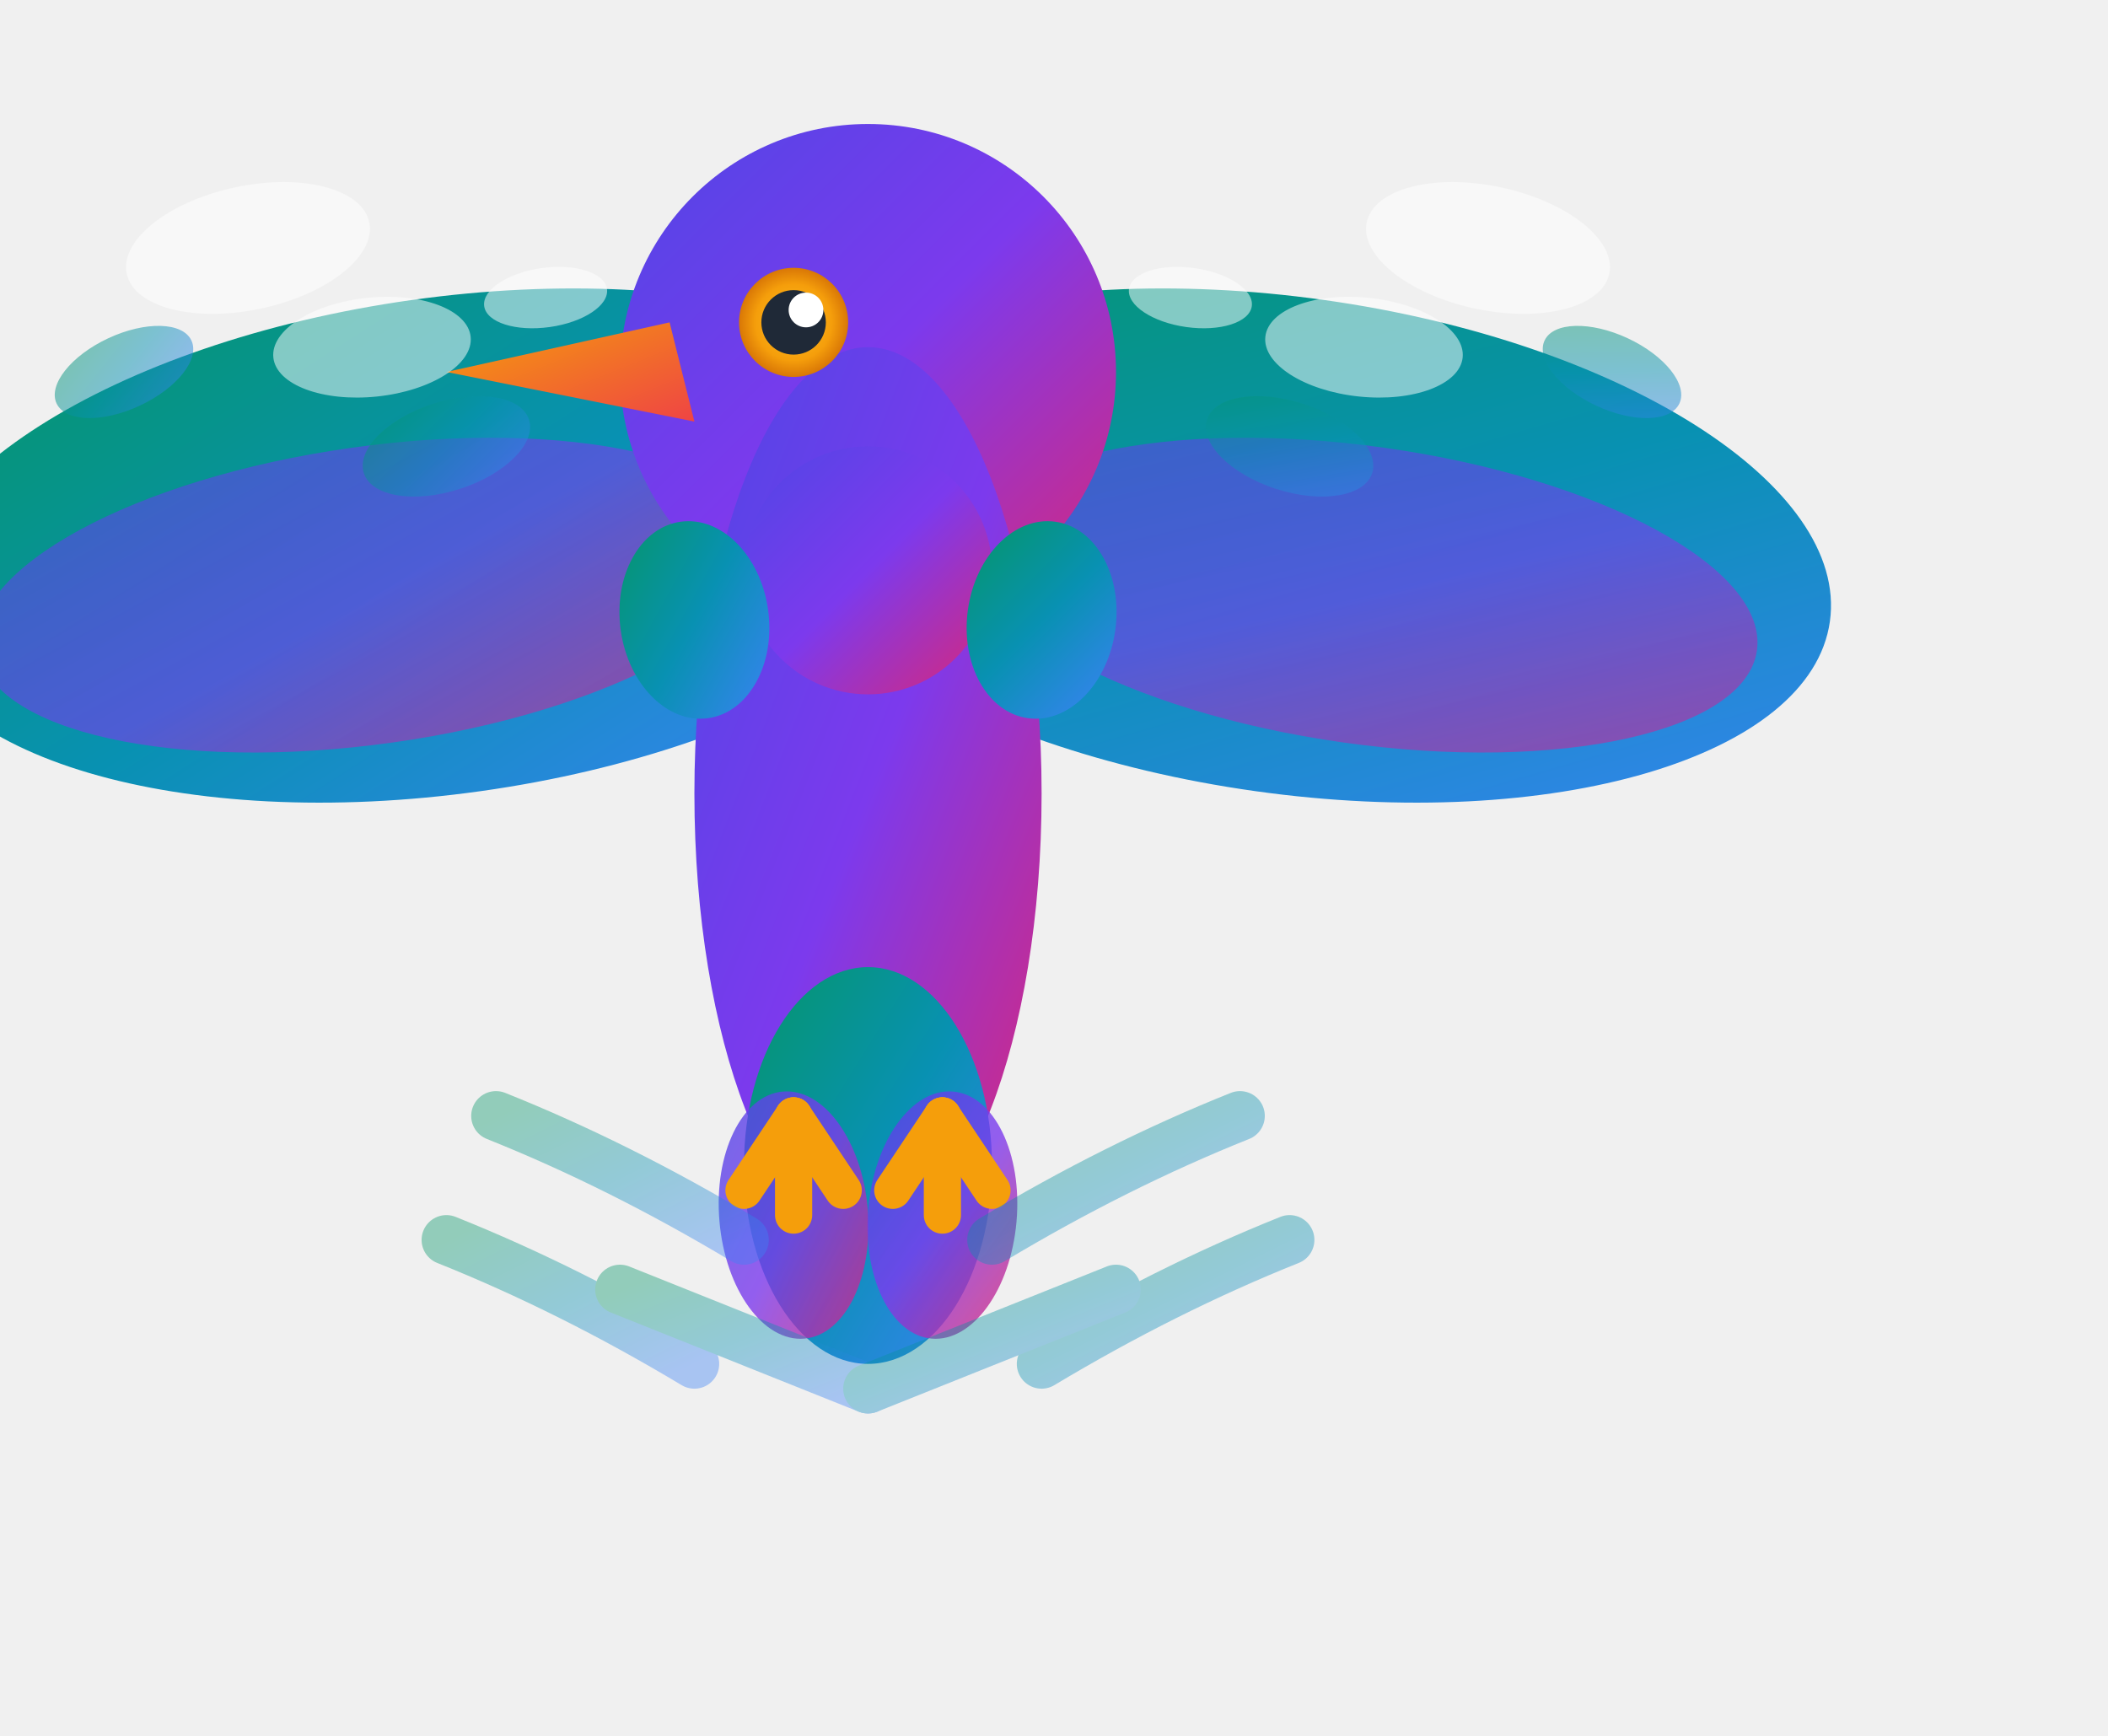
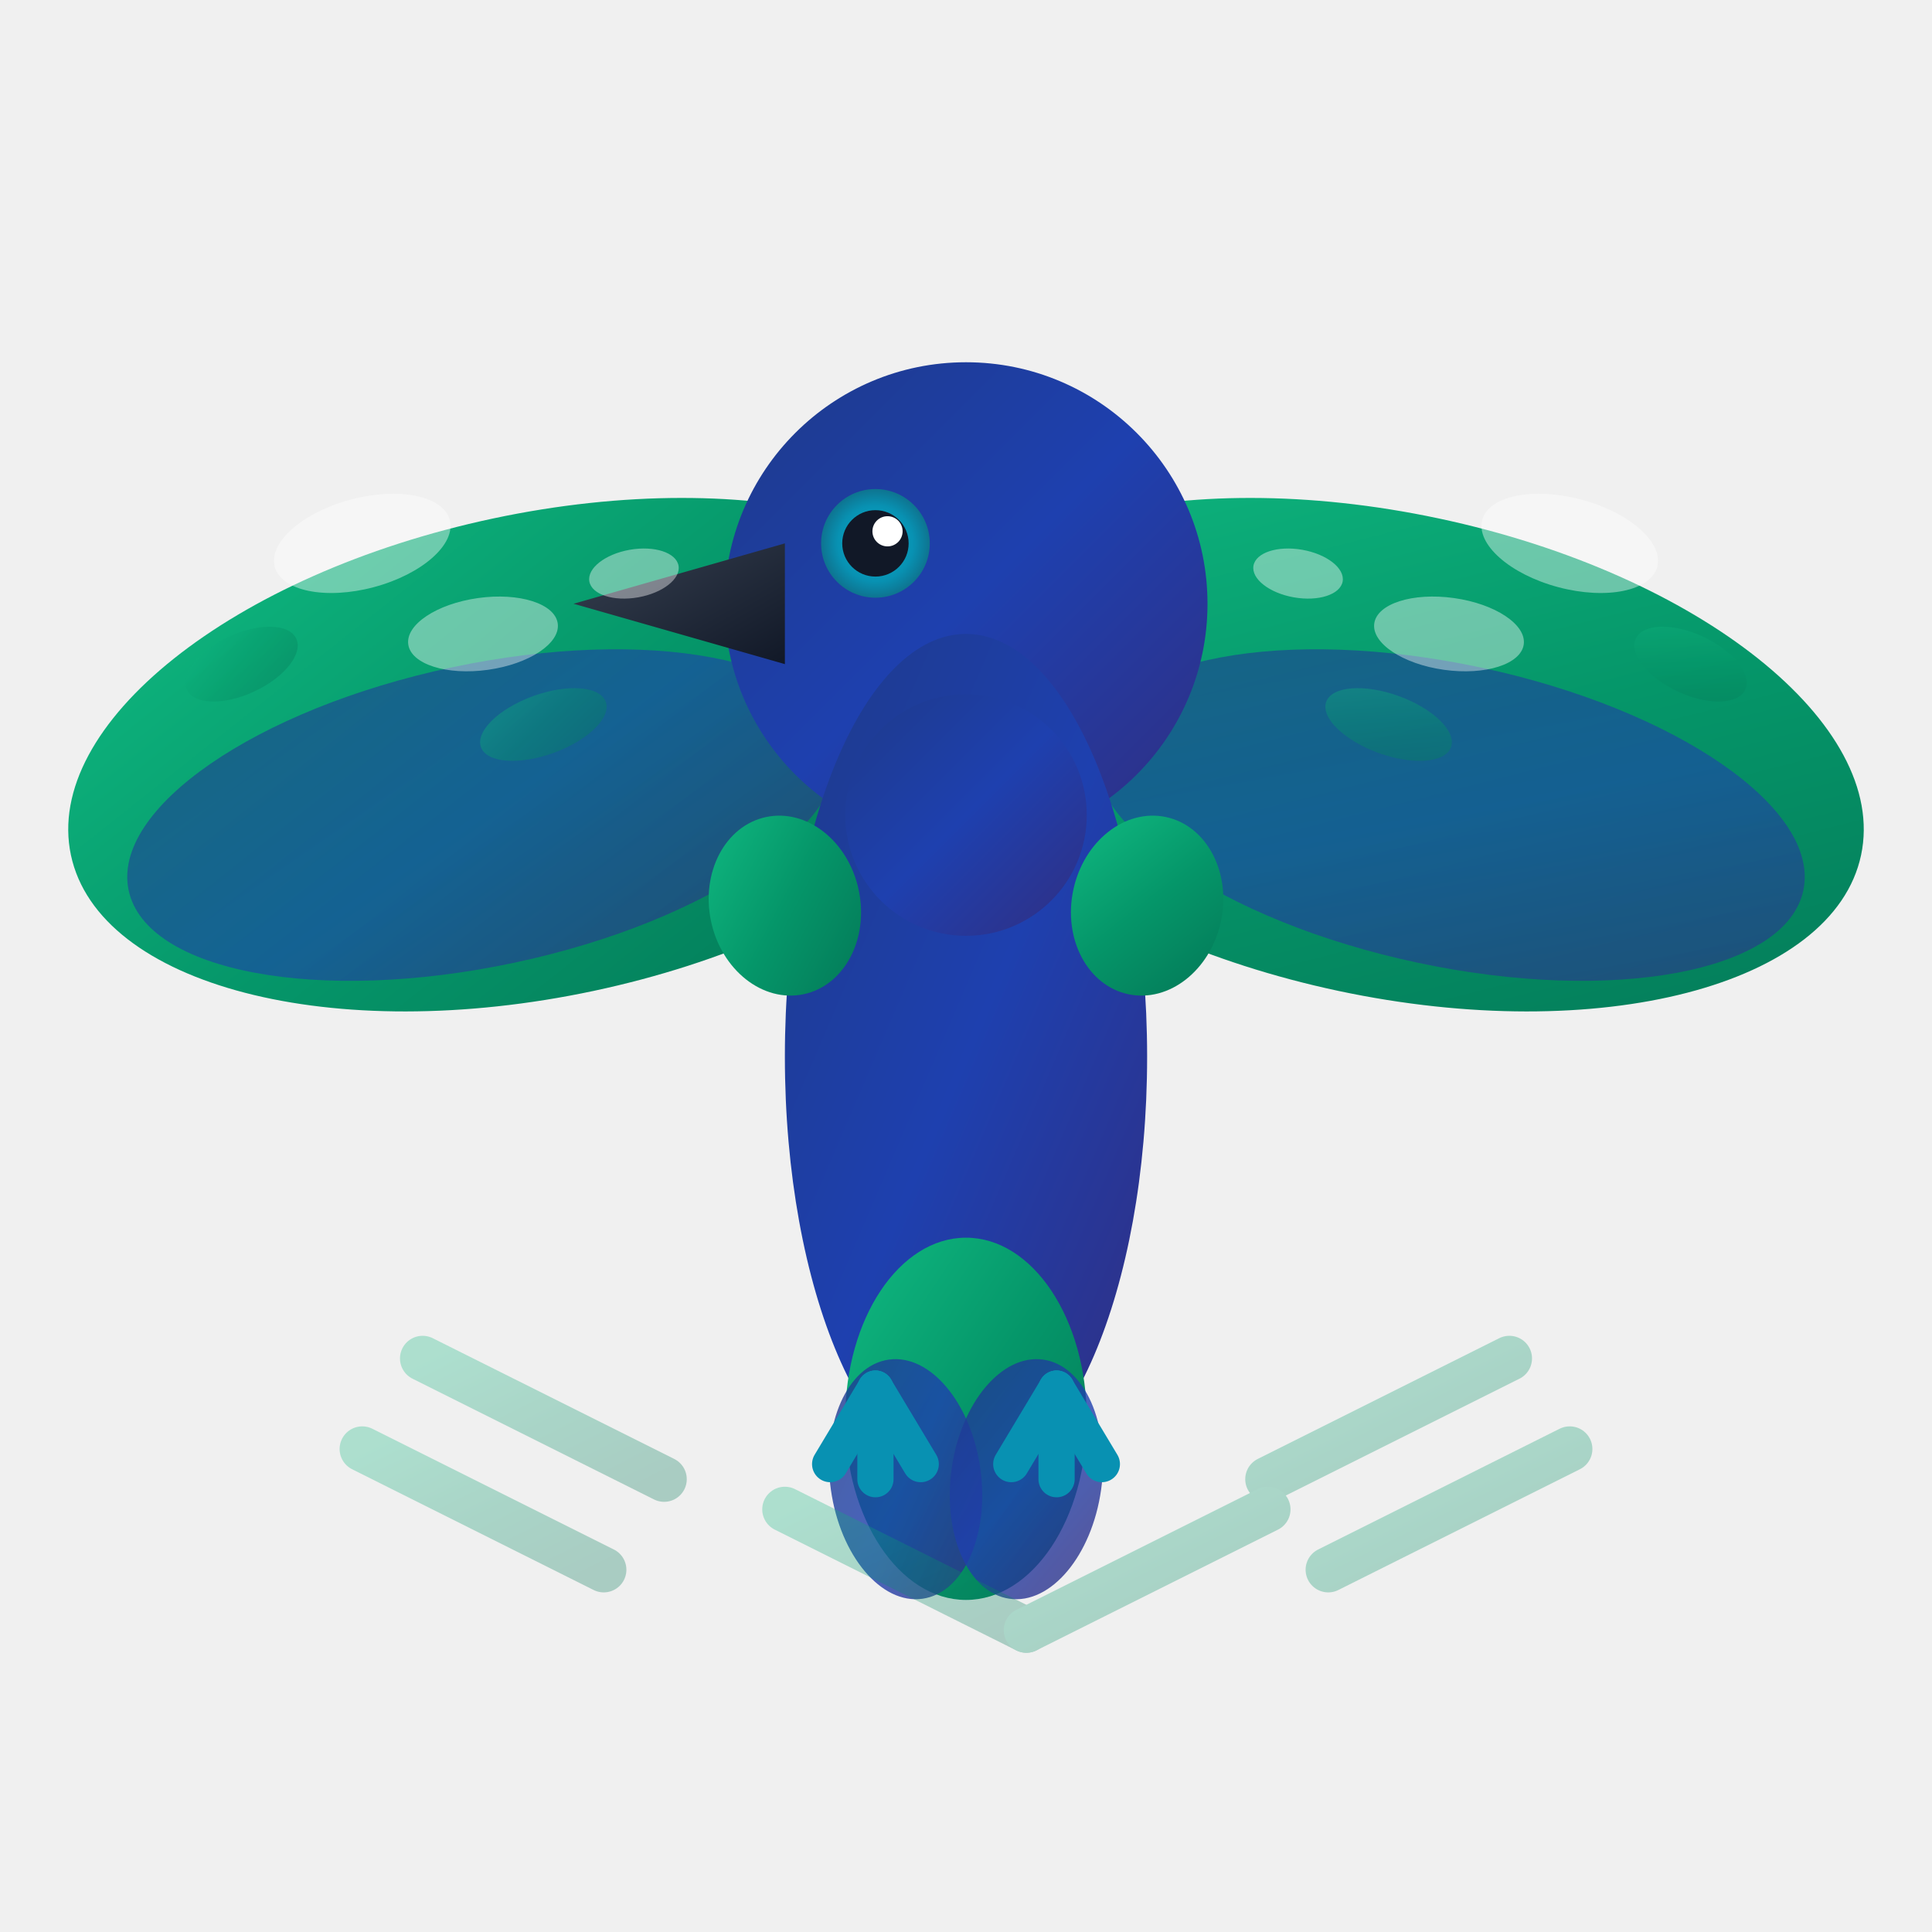
- <svg xmlns="http://www.w3.org/2000/svg" width="85" height="70" viewBox="70 20 85 70">
+ <svg xmlns="http://www.w3.org/2000/svg" width="64" height="64" viewBox="0 0 64 64">
  <defs>
    <linearGradient id="bodyGradient" x1="0%" y1="0%" x2="100%" y2="100%">
-       <stop offset="0%" style="stop-color:#4F46E5;stop-opacity:1" />
-       <stop offset="50%" style="stop-color:#7C3AED;stop-opacity:1" />
-       <stop offset="100%" style="stop-color:#DB2777;stop-opacity:1" />
+       <stop offset="0%" style="stop-color:#1E3A8A;stop-opacity:1" />
+       <stop offset="50%" style="stop-color:#1E40AF;stop-opacity:1" />
+       <stop offset="100%" style="stop-color:#312E81;stop-opacity:1" />
    </linearGradient>
    <linearGradient id="wingGradient" x1="0%" y1="0%" x2="100%" y2="100%">
-       <stop offset="0%" style="stop-color:#059669;stop-opacity:1" />
-       <stop offset="50%" style="stop-color:#0891B2;stop-opacity:1" />
-       <stop offset="100%" style="stop-color:#3B82F6;stop-opacity:1" />
+       <stop offset="0%" style="stop-color:#10B981;stop-opacity:1" />
+       <stop offset="50%" style="stop-color:#059669;stop-opacity:1" />
+       <stop offset="100%" style="stop-color:#047857;stop-opacity:1" />
    </linearGradient>
    <linearGradient id="beakGradient" x1="0%" y1="0%" x2="100%" y2="100%">
-       <stop offset="0%" style="stop-color:#F59E0B;stop-opacity:1" />
-       <stop offset="100%" style="stop-color:#EF4444;stop-opacity:1" />
+       <stop offset="0%" style="stop-color:#374151;stop-opacity:1" />
+       <stop offset="100%" style="stop-color:#111827;stop-opacity:1" />
    </linearGradient>
    <radialGradient id="eyeGradient" cx="50%" cy="50%" r="50%">
-       <stop offset="0%" style="stop-color:#FBBF24;stop-opacity:1" />
-       <stop offset="70%" style="stop-color:#F59E0B;stop-opacity:1" />
-       <stop offset="100%" style="stop-color:#D97706;stop-opacity:1" />
+       <stop offset="0%" style="stop-color:#06B6D4;stop-opacity:1" />
+       <stop offset="70%" style="stop-color:#0891B2;stop-opacity:1" />
+       <stop offset="100%" style="stop-color:#0E7490;stop-opacity:1" />
    </radialGradient>
-     <linearGradient id="textGradient" x1="0%" y1="0%" x2="100%" y2="100%">
-       <stop offset="0%" style="stop-color:#1F2937;stop-opacity:1" />
-       <stop offset="100%" style="stop-color:#4B5563;stop-opacity:1" />
-     </linearGradient>
  </defs>
-   <ellipse cx="88" cy="42" rx="22" ry="10" fill="url(#wingGradient)" transform="rotate(-8 88 42)" />
-   <ellipse cx="85" cy="44" rx="16" ry="6" fill="url(#bodyGradient)" opacity="0.6" transform="rotate(-8 85 44)" />
-   <ellipse cx="122" cy="42" rx="22" ry="10" fill="url(#wingGradient)" transform="rotate(8 122 42)" />
-   <ellipse cx="125" cy="44" rx="16" ry="6" fill="url(#bodyGradient)" opacity="0.6" transform="rotate(8 125 44)" />
-   <circle cx="105" cy="35" r="10" fill="url(#bodyGradient)" />
-   <ellipse cx="105" cy="52" rx="7" ry="18" fill="url(#bodyGradient)" />
-   <ellipse cx="105" cy="43" rx="5" ry="5" fill="url(#bodyGradient)" />
-   <polygon points="97,33 88,35 98,37" fill="url(#beakGradient)" />
-   <circle cx="102" cy="33" r="2.2" fill="url(#eyeGradient)" />
-   <circle cx="102" cy="33" r="1.3" fill="#1F2937" />
-   <circle cx="102.5" cy="32.5" r="0.7" fill="#FFFFFF" />
-   <ellipse cx="98" cy="45" rx="3" ry="4" fill="url(#wingGradient)" transform="rotate(-8 98 45)" />
-   <ellipse cx="112" cy="45" rx="3" ry="4" fill="url(#wingGradient)" transform="rotate(8 112 45)" />
-   <ellipse cx="105" cy="67" rx="5" ry="8" fill="url(#wingGradient)" />
-   <ellipse cx="102" cy="69" rx="3" ry="5" fill="url(#bodyGradient)" opacity="0.8" transform="rotate(-5 102 69)" />
-   <ellipse cx="108" cy="69" rx="3" ry="5" fill="url(#bodyGradient)" opacity="0.8" transform="rotate(5 108 69)" />
-   <g transform="translate(102, 65)">
-     <line x1="0" y1="0" x2="-2" y2="3" stroke="#F59E0B" stroke-width="1.5" stroke-linecap="round" />
-     <line x1="0" y1="0" x2="0" y2="4" stroke="#F59E0B" stroke-width="1.5" stroke-linecap="round" />
-     <line x1="0" y1="0" x2="2" y2="3" stroke="#F59E0B" stroke-width="1.5" stroke-linecap="round" />
+   <ellipse cx="18" cy="25" rx="16" ry="8" fill="url(#wingGradient)" transform="rotate(-12 18 25)" />
+   <ellipse cx="16" cy="27" rx="12" ry="5" fill="url(#bodyGradient)" opacity="0.6" transform="rotate(-12 16 27)" />
+   <ellipse cx="46" cy="25" rx="16" ry="8" fill="url(#wingGradient)" transform="rotate(12 46 25)" />
+   <ellipse cx="48" cy="27" rx="12" ry="5" fill="url(#bodyGradient)" opacity="0.6" transform="rotate(12 48 27)" />
+   <circle cx="32" cy="20" r="8" fill="url(#bodyGradient)" />
+   <ellipse cx="32" cy="35" rx="6" ry="14" fill="url(#bodyGradient)" />
+   <ellipse cx="32" cy="27" rx="4" ry="4" fill="url(#bodyGradient)" />
+   <polygon points="26,18 19,20 26,22" fill="url(#beakGradient)" />
+   <circle cx="29" cy="18" r="1.8" fill="url(#eyeGradient)" />
+   <circle cx="29" cy="18" r="1.1" fill="#111827" />
+   <circle cx="29.4" cy="17.6" r="0.5" fill="#FFFFFF" />
+   <ellipse cx="26" cy="30" rx="2.5" ry="3" fill="url(#wingGradient)" transform="rotate(-12 26 30)" />
+   <ellipse cx="38" cy="30" rx="2.5" ry="3" fill="url(#wingGradient)" transform="rotate(12 38 30)" />
+   <ellipse cx="32" cy="47" rx="4" ry="6" fill="url(#wingGradient)" />
+   <ellipse cx="30" cy="49" rx="2.5" ry="4" fill="url(#bodyGradient)" opacity="0.8" transform="rotate(-8 30 49)" />
+   <ellipse cx="34" cy="49" rx="2.5" ry="4" fill="url(#bodyGradient)" opacity="0.8" transform="rotate(8 34 49)" />
+   <g transform="translate(29, 46)">
+     <line x1="0" y1="0" x2="-1.5" y2="2.5" stroke="#0891B2" stroke-width="1.2" stroke-linecap="round" />
+     <line x1="0" y1="0" x2="0" y2="3" stroke="#0891B2" stroke-width="1.2" stroke-linecap="round" />
+     <line x1="0" y1="0" x2="1.5" y2="2.5" stroke="#0891B2" stroke-width="1.2" stroke-linecap="round" />
  </g>
-   <g transform="translate(108, 65)">
-     <line x1="0" y1="0" x2="-2" y2="3" stroke="#F59E0B" stroke-width="1.5" stroke-linecap="round" />
-     <line x1="0" y1="0" x2="0" y2="4" stroke="#F59E0B" stroke-width="1.5" stroke-linecap="round" />
-     <line x1="0" y1="0" x2="2" y2="3" stroke="#F59E0B" stroke-width="1.5" stroke-linecap="round" />
+   <g transform="translate(35, 46)">
+     <line x1="0" y1="0" x2="-1.5" y2="2.5" stroke="#0891B2" stroke-width="1.2" stroke-linecap="round" />
+     <line x1="0" y1="0" x2="0" y2="3" stroke="#0891B2" stroke-width="1.2" stroke-linecap="round" />
+     <line x1="0" y1="0" x2="1.5" y2="2.5" stroke="#0891B2" stroke-width="1.2" stroke-linecap="round" />
  </g>
-   <g opacity="0.4" stroke="url(#wingGradient)" stroke-width="2" stroke-linecap="round" fill="none">
-     <path d="M90,65 Q95,67 100,70" />
-     <path d="M88,70 Q93,72 98,75" />
-     <path d="M110,70 Q115,67 120,65" />
-     <path d="M112,75 Q117,72 122,70" />
-     <path d="M95,72 Q100,74 105,76" />
-     <path d="M105,76 Q110,74 115,72" />
+   <g opacity="0.3" stroke="url(#wingGradient)" stroke-width="1.5" stroke-linecap="round" fill="none">
+     <path d="M14,45 Q18,47 22,49" />
+     <path d="M12,48 Q16,50 20,52" />
+     <path d="M42,49 Q46,47 50,45" />
+     <path d="M44,52 Q48,50 52,48" />
+     <path d="M26,50 Q30,52 34,54" />
+     <path d="M34,54 Q38,52 42,50" />
  </g>
-   <g opacity="0.5">
-     <ellipse cx="80" cy="30" rx="5" ry="2.5" fill="#FFFFFF" transform="rotate(-12 80 30)" />
-     <ellipse cx="85" cy="34" rx="4" ry="2" fill="#FFFFFF" transform="rotate(-6 85 34)" />
-     <ellipse cx="88" cy="38" rx="3.5" ry="1.8" fill="url(#wingGradient)" transform="rotate(-18 88 38)" />
-     <ellipse cx="130" cy="30" rx="5" ry="2.5" fill="#FFFFFF" transform="rotate(12 130 30)" />
-     <ellipse cx="125" cy="34" rx="4" ry="2" fill="#FFFFFF" transform="rotate(6 125 34)" />
-     <ellipse cx="122" cy="38" rx="3.5" ry="1.8" fill="url(#wingGradient)" transform="rotate(18 122 38)" />
-     <ellipse cx="75" cy="35" rx="3" ry="1.5" fill="url(#wingGradient)" transform="rotate(-25 75 35)" />
-     <ellipse cx="135" cy="35" rx="3" ry="1.5" fill="url(#wingGradient)" transform="rotate(25 135 35)" />
-     <ellipse cx="92" cy="32" rx="2.5" ry="1.2" fill="#FFFFFF" transform="rotate(-8 92 32)" />
-     <ellipse cx="118" cy="32" rx="2.5" ry="1.2" fill="#FFFFFF" transform="rotate(8 118 32)" />
+   <g opacity="0.4">
+     <ellipse cx="12" cy="18" rx="3" ry="1.5" fill="#FFFFFF" transform="rotate(-15 12 18)" />
+     <ellipse cx="16" cy="21" rx="2.5" ry="1.2" fill="#FFFFFF" transform="rotate(-8 16 21)" />
+     <ellipse cx="18" cy="24" rx="2.2" ry="1" fill="url(#wingGradient)" transform="rotate(-20 18 24)" />
+     <ellipse cx="52" cy="18" rx="3" ry="1.5" fill="#FFFFFF" transform="rotate(15 52 18)" />
+     <ellipse cx="48" cy="21" rx="2.5" ry="1.2" fill="#FFFFFF" transform="rotate(8 48 21)" />
+     <ellipse cx="46" cy="24" rx="2.2" ry="1" fill="url(#wingGradient)" transform="rotate(20 46 24)" />
+     <ellipse cx="8" cy="22" rx="2" ry="1" fill="url(#wingGradient)" transform="rotate(-25 8 22)" />
+     <ellipse cx="56" cy="22" rx="2" ry="1" fill="url(#wingGradient)" transform="rotate(25 56 22)" />
+     <ellipse cx="21" cy="19" rx="1.5" ry="0.8" fill="#FFFFFF" transform="rotate(-10 21 19)" />
+     <ellipse cx="43" cy="19" rx="1.5" ry="0.8" fill="#FFFFFF" transform="rotate(10 43 19)" />
  </g>
</svg>
